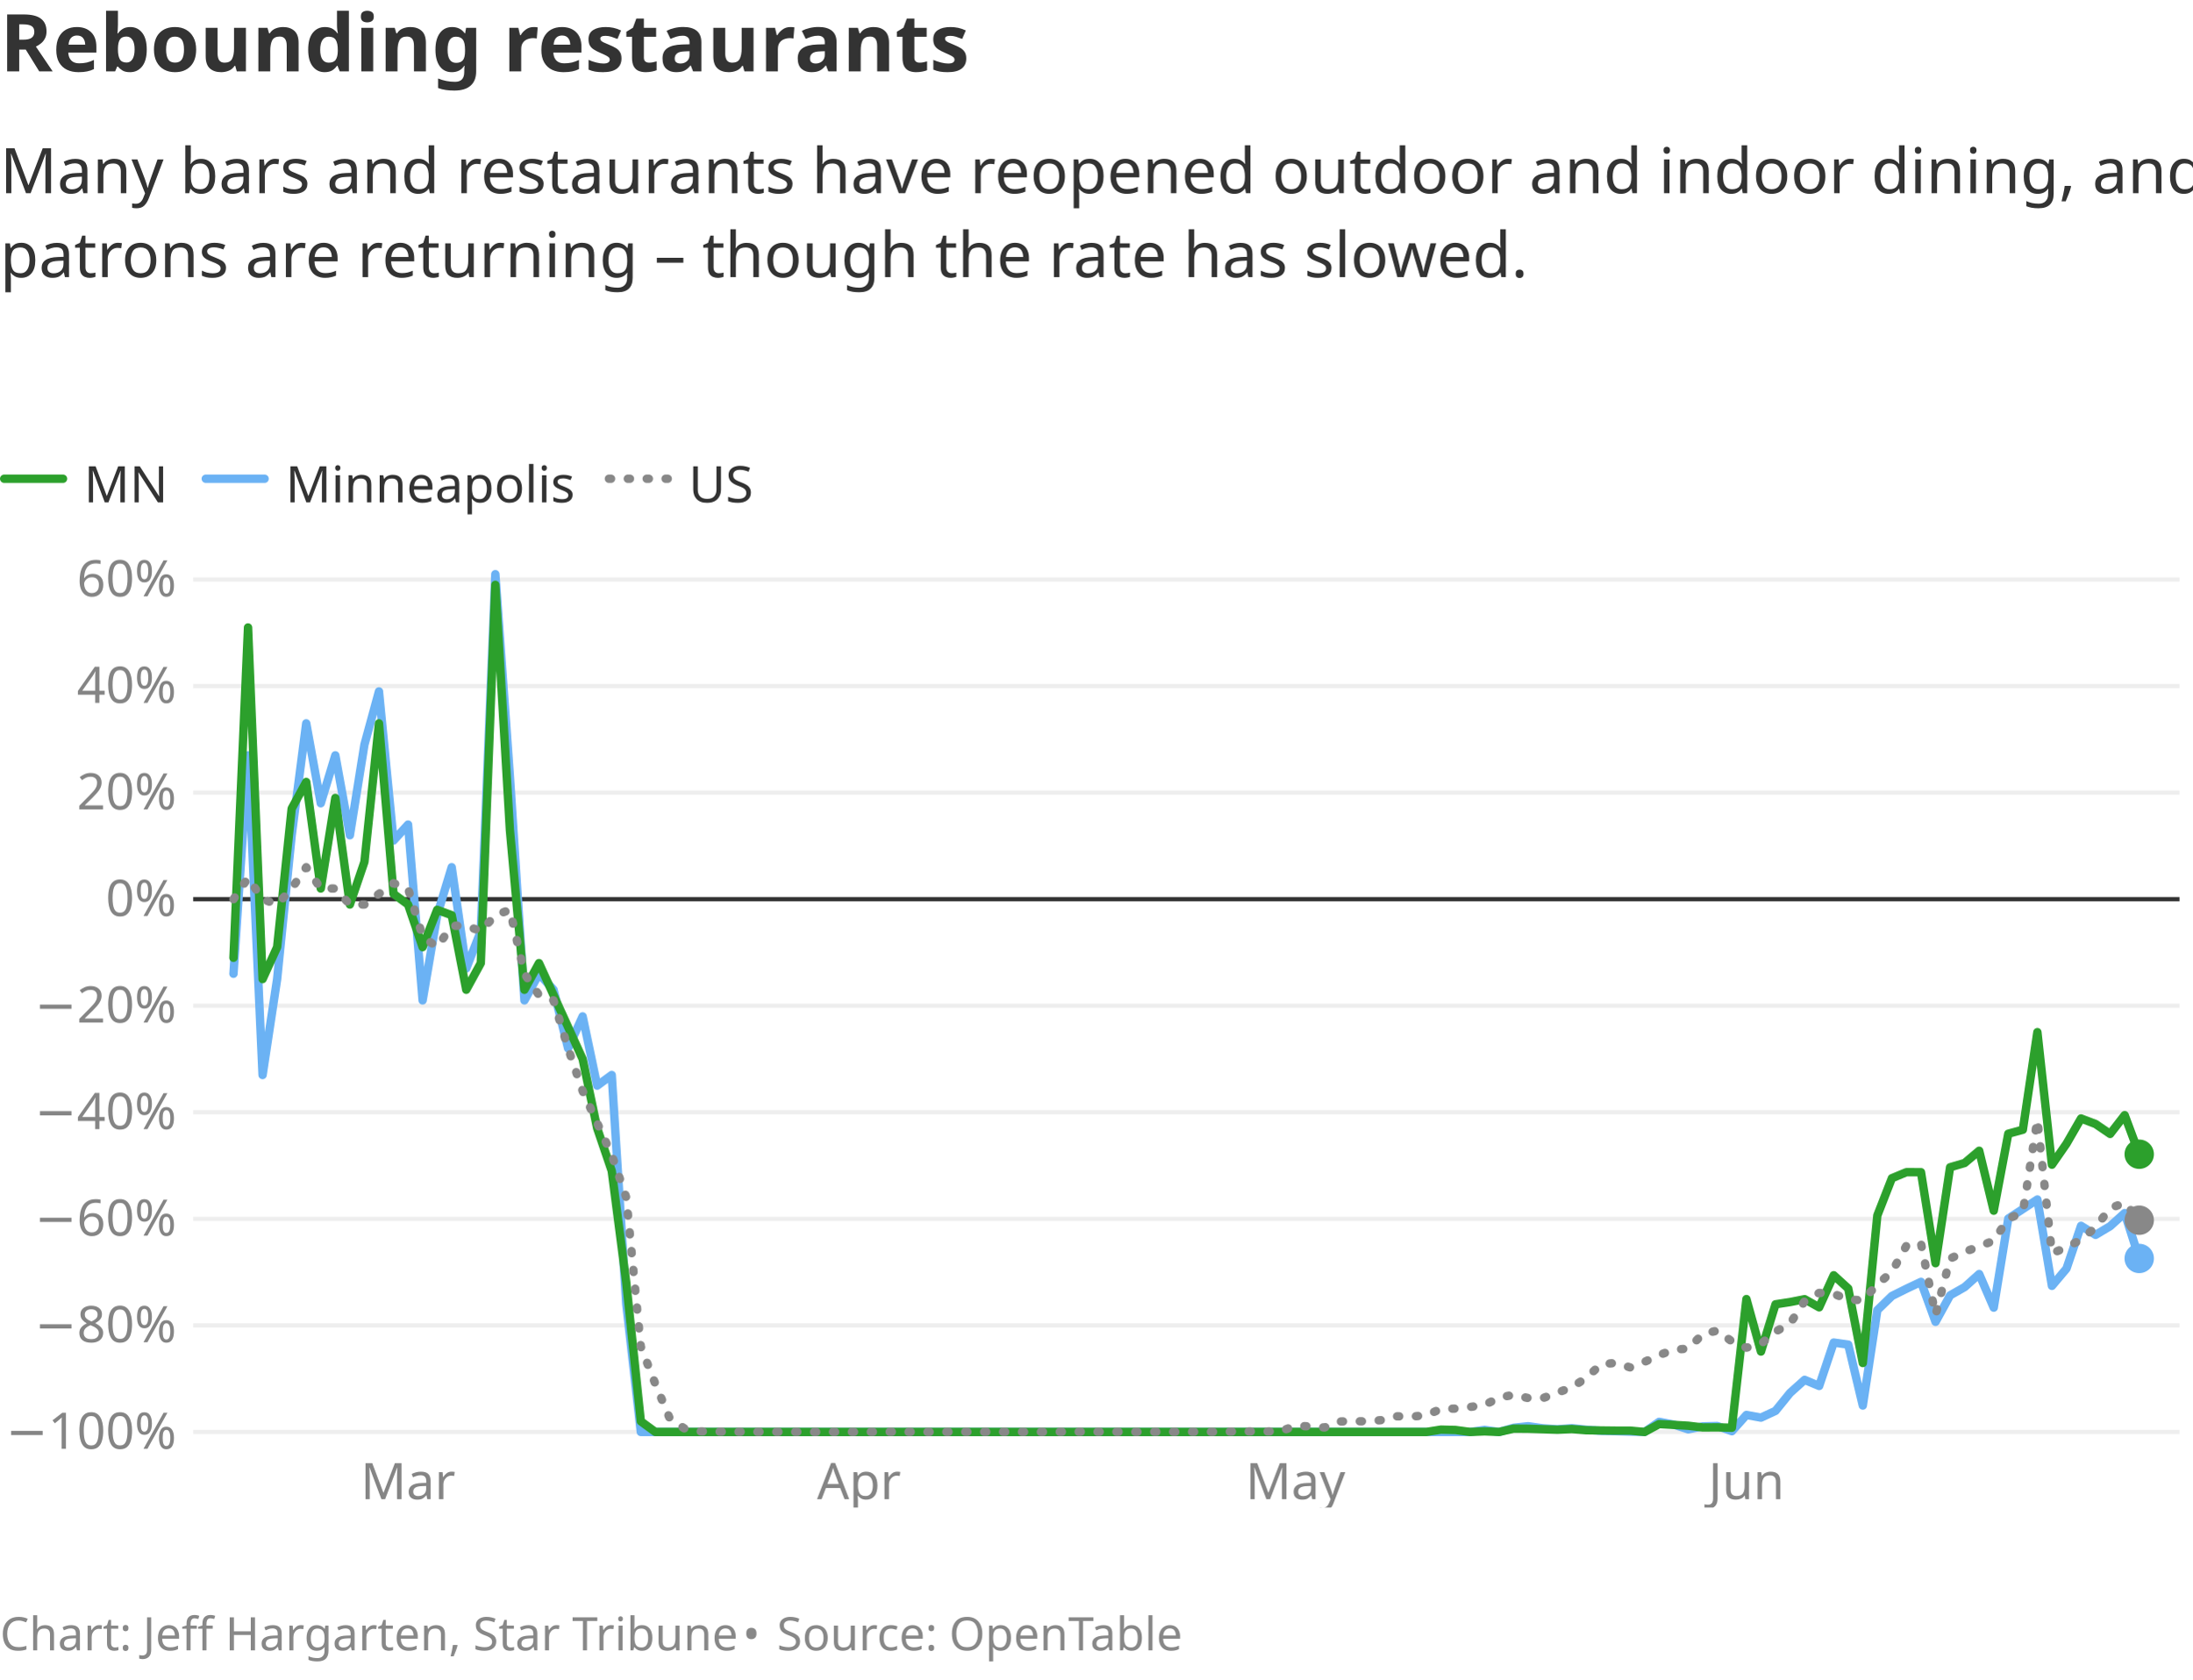
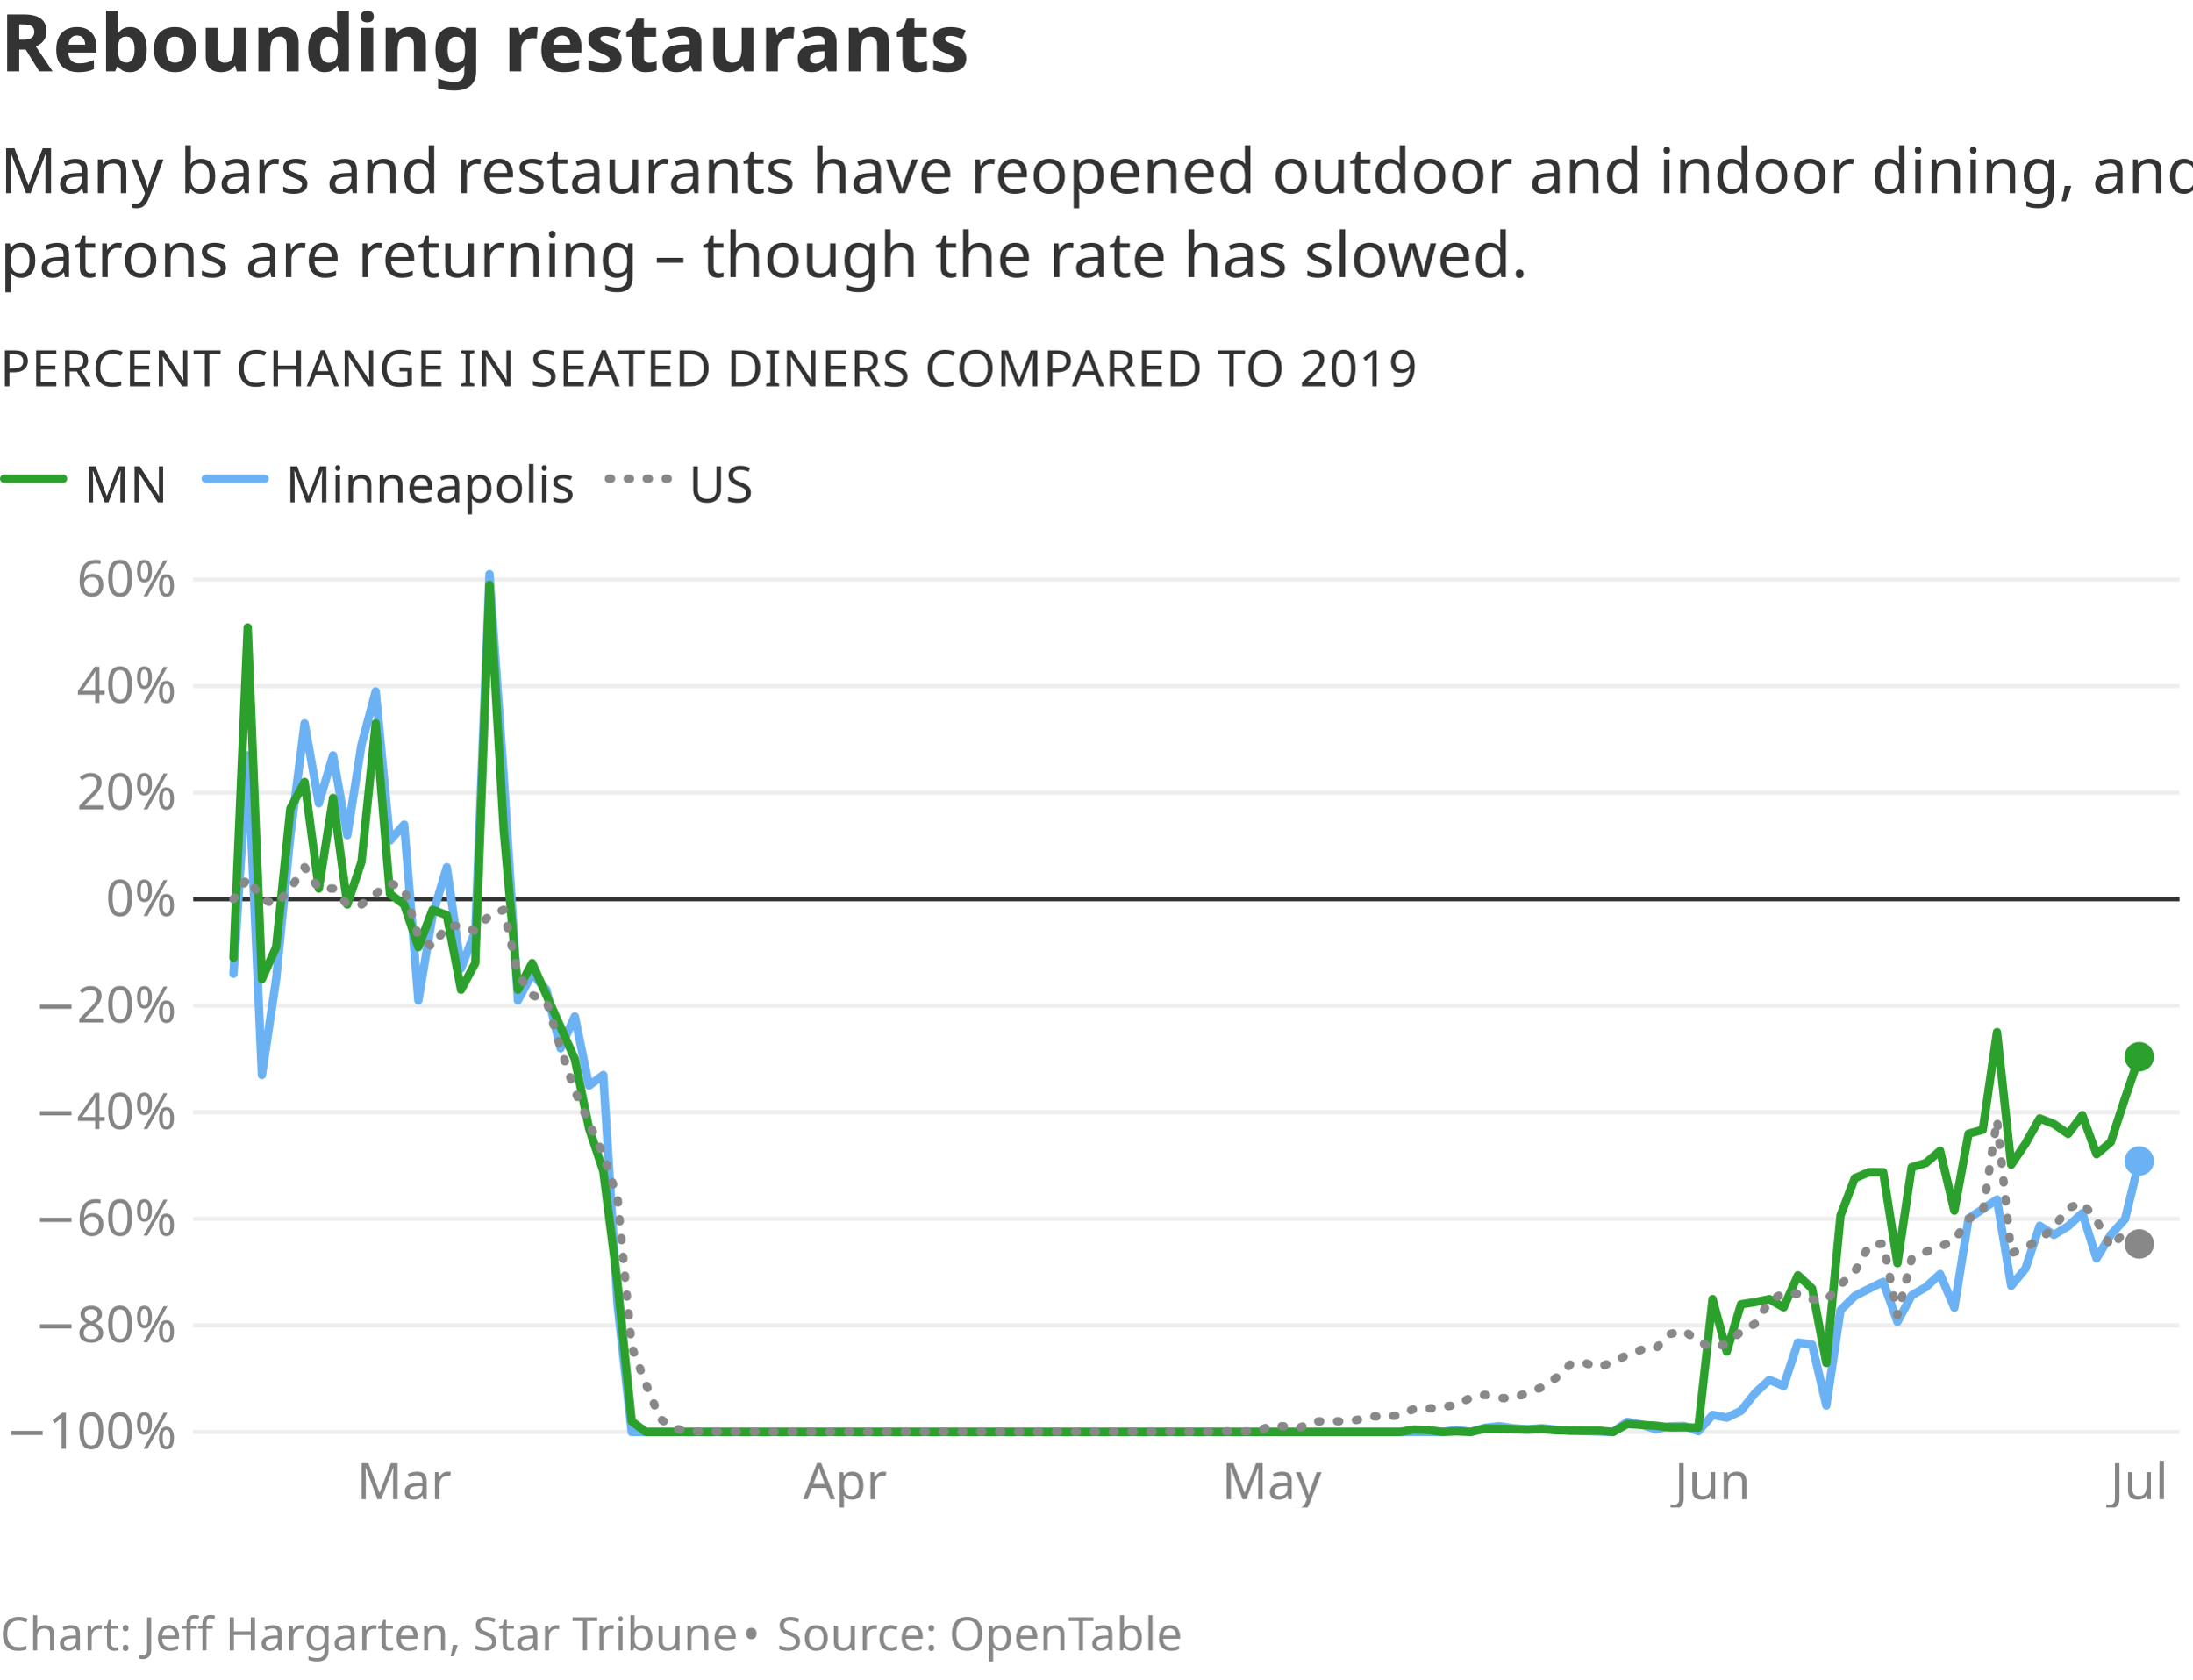
<svg xmlns="http://www.w3.org/2000/svg" id="exportSvg" width="522" height="400">
  <defs />
  <g>
    <g id="header-svg">
      <g id="text-svg">
        <text transform="translate(0, -2)" fill="rgb(51,51,51)" style="font-family: BentonSans; font-weight: 700; font-size: 19px;">
          <tspan x="0" dy="19">Rebounding restaurants</tspan>
        </text>
      </g>
      <g id="text-svg">
        <text transform="translate(0, 31)" fill="rgb(51,51,51)" style="font-family: BentonSans; font-weight: 400; font-size: 15px;">
          <tspan x="0" dy="15">Many bars and restaurants have reopened outdoor and indoor dining, and </tspan>
        </text>
        <text transform="translate(0, 51)" fill="rgb(51,51,51)" style="font-family: BentonSans; font-weight: 400; font-size: 15px;">
          <tspan x="0" dy="15">patrons are returning – though the rate has slowed.</tspan>
        </text>
      </g>
+       <g id="text-svg">
+         <text transform="translate(0, 80)" fill="rgb(51,51,51)" style="font-family: BentonSans; font-weight: 400; font-size: 12px; letter-spacing: 0.2px;">
+           <tspan x="0" dy="12">PERCENT CHANGE IN SEATED DINERS COMPARED TO 2019</tspan>
+         </text>
+       </g>
    </g>
    <g id="chart-svg">
      <g id="group-svg" clip-path="url(#rect-mask-group-0)" transform="translate(0, 104)">
        <clipPath id="rect-mask-group-0">
          <rect x="0" y="0" width="522" height="255" />
        </clipPath>
        <g id="group-svg" transform="translate(46, 34)">
          <g id="x-svg ticks-svg" transform="translate(0, 208)">
-             <g transform="translate(51.16483, 0)">
+             <g transform="translate(50.23414, 0)">
              <text transform="translate(-11.5, -12) translate(11.5, 11)" fill="rgb(133, 133, 133)" style="text-anchor: middle; font-family: BentonSans; font-weight: 400; font-size: 12px;">
                <tspan x="0" dy="12">Mar</tspan>
              </text>
            </g>
-             <g transform="translate(158.5553, 0)">
+             <g transform="translate(155.2204, 0)">
              <text transform="translate(-10, -12) translate(10, 11)" fill="rgb(133, 133, 133)" style="text-anchor: middle; font-family: BentonSans; font-weight: 400; font-size: 12px;">
                <tspan x="0" dy="12">Apr</tspan>
              </text>
            </g>
-             <g transform="translate(262.4816, 0)">
+             <g transform="translate(256.8199, 0)">
              <text transform="translate(-12.5, -12) translate(12.5, 11)" fill="rgb(133, 133, 133)" style="text-anchor: middle; font-family: BentonSans; font-weight: 400; font-size: 12px;">
                <tspan x="0" dy="12">May</tspan>
              </text>
            </g>
-             <g transform="translate(369.872, 0)">
+             <g transform="translate(361.8061, 0)">
              <text transform="translate(-10, -12) translate(10, 11)" fill="rgb(133, 133, 133)" style="text-anchor: middle; font-family: BentonSans; font-weight: 400; font-size: 12px;">
                <tspan x="0" dy="12">Jun</tspan>
+               </text>
+             </g>
+             <g transform="translate(463.4057, 0)">
+               <text transform="translate(-7.999985, -12) translate(7.999985, 11)" fill="rgb(133, 133, 133)" style="text-anchor: middle; font-family: BentonSans; font-weight: 400; font-size: 12px;">
+                 <tspan x="0" dy="12">Jul</tspan>
              </text>
            </g>
          </g>
          <g id="x-svg axis-svg" transform="translate(0, 76.125)">
            <line x1="0" x2="473" y1="0" y2="0" style="stroke: rgb(51, 51, 51); stroke-width: 1;" />
          </g>
          <g id="y-grid-svg">
            <g transform="translate(0, 203)">
              <line x1="0" x2="473" y1="0" y2="0" style="stroke: rgb(238, 238, 238); stroke-width: 1;" />
              <text transform="translate(-4, 4) translate(-41, -12) translate(41, 0)" fill="rgb(133, 133, 133)" style="text-anchor: end; font-family: BentonSans; font-weight: 400; font-size: 12px;">
                <tspan x="0" dy="12">−100%</tspan>
              </text>
            </g>
            <g transform="translate(0, 177.625)">
              <line x1="0" x2="473" y1="0" y2="0" style="stroke: rgb(238, 238, 238); stroke-width: 1;" />
              <text transform="translate(-4, 4) translate(-35, -12) translate(35, 0)" fill="rgb(133, 133, 133)" style="text-anchor: end; font-family: BentonSans; font-weight: 400; font-size: 12px;">
                <tspan x="0" dy="12">−80%</tspan>
              </text>
            </g>
            <g transform="translate(0, 152.25)">
              <line x1="0" x2="473" y1="0" y2="0" style="stroke: rgb(238, 238, 238); stroke-width: 1;" />
              <text transform="translate(-4, 4) translate(-35, -12) translate(35, 0)" fill="rgb(133, 133, 133)" style="text-anchor: end; font-family: BentonSans; font-weight: 400; font-size: 12px;">
                <tspan x="0" dy="12">−60%</tspan>
              </text>
            </g>
            <g transform="translate(0, 126.875)">
              <line x1="0" x2="473" y1="0" y2="0" style="stroke: rgb(238, 238, 238); stroke-width: 1;" />
              <text transform="translate(-4, 4) translate(-35, -12) translate(35, 0)" fill="rgb(133, 133, 133)" style="text-anchor: end; font-family: BentonSans; font-weight: 400; font-size: 12px;">
                <tspan x="0" dy="12">−40%</tspan>
              </text>
            </g>
            <g transform="translate(0, 101.5)">
              <line x1="0" x2="473" y1="0" y2="0" style="stroke: rgb(238, 238, 238); stroke-width: 1;" />
              <text transform="translate(-4, 4) translate(-35, -12) translate(35, 0)" fill="rgb(133, 133, 133)" style="text-anchor: end; font-family: BentonSans; font-weight: 400; font-size: 12px;">
                <tspan x="0" dy="12">−20%</tspan>
              </text>
            </g>
            <g id="tick-svg tick-major-svg" transform="translate(0, 76.125)">
              <text transform="translate(-4, 4) translate(-20, -12) translate(20, 0)" fill="rgb(133, 133, 133)" style="text-anchor: end; font-family: BentonSans; font-weight: 400; font-size: 12px;">
                <tspan x="0" dy="12">0%</tspan>
              </text>
            </g>
            <g transform="translate(0, 50.75)">
              <line x1="0" x2="473" y1="0" y2="0" style="stroke: rgb(238, 238, 238); stroke-width: 1;" />
              <text transform="translate(-4, 4) translate(-27, -12) translate(27, 0)" fill="rgb(133, 133, 133)" style="text-anchor: end; font-family: BentonSans; font-weight: 400; font-size: 12px;">
                <tspan x="0" dy="12">20%</tspan>
              </text>
            </g>
            <g transform="translate(0, 25.375)">
              <line x1="0" x2="473" y1="0" y2="0" style="stroke: rgb(238, 238, 238); stroke-width: 1;" />
              <text transform="translate(-4, 4) translate(-27, -12) translate(27, 0)" fill="rgb(133, 133, 133)" style="text-anchor: end; font-family: BentonSans; font-weight: 400; font-size: 12px;">
                <tspan x="0" dy="12">40%</tspan>
              </text>
            </g>
            <g>
              <line x1="0" x2="473" y1="0" y2="0" style="stroke: rgb(238, 238, 238); stroke-width: 1;" />
              <text transform="translate(-4, 4) translate(-27, -12) translate(27, 0)" fill="rgb(133, 133, 133)" style="text-anchor: end; font-family: BentonSans; font-weight: 400; font-size: 12px;">
                <tspan x="0" dy="12">60%</tspan>
              </text>
            </g>
          </g>
          <g id="lines-svg">
            <g id="Minneapolis-svg">
-               <path d="M9.594,93.888L13.059,41.869L16.523,117.994L19.987,95.156L23.451,60.9L26.915,34.256L30.38,53.287L33.844,41.869L37.308,60.9L40.772,39.331L44.236,26.644L47.701,62.169L51.165,58.362L54.629,100.231L58.093,79.931L61.557,68.513L65.022,92.619L68.486,83.737L71.95,-1.269L75.414,46.944L78.878,100.231L82.343,93.888L85.807,97.694L89.271,111.65L92.735,104.038L96.2,120.531L99.664,117.994L103.128,172.55L106.592,203L110.056,203L113.521,203L116.985,203L120.449,203L123.913,203L127.377,203L130.842,203L134.306,203L137.77,203L141.234,203L144.698,203L148.163,203L151.627,203L155.091,203L158.555,203L162.02,203L165.484,203L168.948,203L172.412,203L175.876,203L179.341,203L182.805,203L186.269,203L189.733,203L193.197,203L196.662,203L200.126,203L203.59,203L207.054,203L210.518,203L213.983,203L217.447,203L220.911,203L224.375,203L227.839,203L231.304,203L234.768,203L238.232,203L241.696,203L245.161,203L248.625,203L252.089,203L255.553,203L259.017,203L262.482,203L265.946,203L269.41,203L272.874,203L276.338,203L279.803,203L283.267,203L286.731,203L290.195,203L293.659,203L297.124,203L300.588,203L304.052,203L307.516,202.518L310.98,203L314.445,202.01L317.909,201.63L321.373,202.137L324.837,202.366L328.302,202.112L331.766,202.467L335.23,202.734L338.694,202.81L342.158,202.911L345.623,203L349.087,200.589L352.551,201.249L356.015,202.378L359.479,201.668L362.944,201.579L366.408,202.822L369.872,198.953L373.336,199.587L376.8,197.976L380.265,193.7L383.729,190.592L387.193,192.051L390.657,181.71L394.122,182.205L397.586,196.707L401.05,173.984L404.514,170.621L407.978,168.896L411.443,167.259L414.907,176.775L418.371,170.469L421.835,168.503L425.299,165.394L428.764,173.4L432.228,152.187L435.692,149.916L439.156,147.644L442.62,168.211L446.085,164.1L449.549,153.912L453.013,156.069L456.477,154.001L459.941,150.88L463.406,161.677" stroke="rgb(107,178,244)" id="Minneapolis" style="stroke-width: 2; stroke-linejoin: round; stroke-linecap: round; fill: none; mix-blend-mode: normal;" />
+               <path d="M9.594,93.888L12.981,41.869L16.368,117.994L19.754,95.156L23.141,60.9L26.528,34.256L29.914,53.287L33.301,41.869L36.688,60.9L40.074,39.331L43.461,26.644L46.847,62.169L50.234,58.362L53.621,100.231L57.007,79.931L60.394,68.513L63.781,92.619L67.167,83.737L70.554,-1.269L73.941,46.944L77.327,100.231L80.714,93.888L84.101,97.694L87.487,111.65L90.874,104.038L94.261,120.531L97.647,117.994L101.034,172.55L104.421,203L107.807,203L111.194,203L114.581,203L117.967,203L121.354,203L124.74,203L128.127,203L131.514,203L134.9,203L138.287,203L141.674,203L145.06,203L148.447,203L151.834,203L155.22,203L158.607,203L161.994,203L165.38,203L168.767,203L172.154,203L175.54,203L178.927,203L182.314,203L185.7,203L189.087,203L192.474,203L195.86,203L199.247,203L202.633,203L206.02,203L209.407,203L212.793,203L216.18,203L219.567,203L222.953,203L226.34,203L229.727,203L233.113,203L236.5,203L239.887,203L243.273,203L246.66,203L250.047,203L253.433,203L256.82,203L260.207,203L263.593,203L266.98,203L270.367,203L273.753,203L277.14,203L280.526,203L283.913,203L287.3,203L290.686,203L294.073,203L297.46,203L300.846,202.518L304.233,203L307.62,202.01L311.006,201.63L314.393,202.137L317.78,202.366L321.166,202.112L324.553,202.467L327.94,202.734L331.326,202.81L334.713,202.911L338.1,203L341.486,200.589L344.873,201.249L348.26,202.378L351.646,201.668L355.033,201.579L358.419,202.822L361.806,198.953L365.193,199.587L368.579,197.976L371.966,193.7L375.353,190.592L378.739,192.051L382.126,181.71L385.513,182.205L388.899,196.707L392.286,173.984L395.673,170.621L399.059,168.896L402.446,167.259L405.833,176.775L409.219,170.469L412.606,168.503L415.993,165.394L419.379,173.4L422.766,152.187L426.153,149.916L429.539,147.644L432.926,168.211L436.312,164.1L439.699,153.912L443.086,156.069L446.472,154.001L449.859,150.88L453.246,161.677L456.632,156.018L460.019,152.313L463.406,138.484" stroke="rgb(107,178,244)" id="Minneapolis" style="stroke-width: 2; stroke-linejoin: round; stroke-linecap: round; fill: none; mix-blend-mode: normal;" />
            </g>
            <g id="MN-svg">
-               <path d="M9.594,90.081L13.059,11.419L16.523,95.156L19.987,87.544L23.451,54.556L26.915,48.213L30.38,73.588L33.844,52.019L37.308,77.394L40.772,67.244L44.236,34.256L47.701,74.856L51.165,77.394L54.629,87.544L58.093,78.662L61.557,79.931L65.022,97.694L68.486,91.35L71.95,1.269L75.414,59.631L78.878,97.694L82.343,91.35L85.807,98.963L89.271,106.575L92.735,114.188L96.2,130.681L99.664,140.831L103.128,167.475L106.592,200.463L110.056,203L113.521,203L116.985,203L120.449,203L123.913,203L127.377,203L130.842,203L134.306,203L137.77,203L141.234,203L144.698,203L148.163,203L151.627,203L155.091,203L158.555,203L162.02,203L165.484,203L168.948,203L172.412,203L175.876,203L179.341,203L182.805,203L186.269,203L189.733,203L193.197,203L196.662,203L200.126,203L203.59,203L207.054,203L210.518,203L213.983,203L217.447,203L220.911,203L224.375,203L227.839,203L231.304,203L234.768,203L238.232,203L241.696,203L245.161,203L248.625,203L252.089,203L255.553,203L259.017,203L262.482,203L265.946,203L269.41,203L272.874,203L276.338,203L279.803,203L283.267,203L286.731,203L290.195,203L293.659,203L297.124,202.442L300.588,202.531L304.052,203L307.516,202.86L310.98,203L314.445,202.213L317.909,202.239L321.373,202.353L324.837,202.467L328.302,202.315L331.766,202.594L335.23,202.645L338.694,202.683L342.158,202.683L345.623,203L349.087,201.122L352.551,201.313L356.015,201.516L359.479,201.934L362.944,201.909L366.408,201.998L369.872,171.357L373.336,183.855L376.8,172.601L380.265,172.068L383.729,171.383L387.193,173.324L390.657,165.686L394.122,168.845L397.586,186.582L401.05,151.438L404.514,142.569L407.978,141.136L411.443,141.148L414.907,162.819L418.371,139.969L421.835,138.954L425.299,136.035L428.764,150.309L432.228,131.975L435.692,131.036L439.156,107.793L442.62,139.359L446.085,134.361L449.549,128.347L453.013,129.666L456.477,132.026L459.941,127.56L463.406,136.86" stroke="rgb(44,160,44)" id="MN" style="stroke-width: 2; stroke-linejoin: round; stroke-linecap: round; fill: none; mix-blend-mode: normal;" />
+               <path d="M9.594,90.081L12.981,11.419L16.368,95.156L19.754,87.544L23.141,54.556L26.528,48.213L29.914,73.588L33.301,52.019L36.688,77.394L40.074,67.244L43.461,34.256L46.847,74.856L50.234,77.394L53.621,87.544L57.007,78.662L60.394,79.931L63.781,97.694L67.167,91.35L70.554,1.269L73.941,59.631L77.327,97.694L80.714,91.35L84.101,98.963L87.487,106.575L90.874,114.188L94.261,130.681L97.647,140.831L101.034,167.475L104.421,200.463L107.807,203L111.194,203L114.581,203L117.967,203L121.354,203L124.74,203L128.127,203L131.514,203L134.9,203L138.287,203L141.674,203L145.06,203L148.447,203L151.834,203L155.22,203L158.607,203L161.994,203L165.38,203L168.767,203L172.154,203L175.54,203L178.927,203L182.314,203L185.7,203L189.087,203L192.474,203L195.86,203L199.247,203L202.633,203L206.02,203L209.407,203L212.793,203L216.18,203L219.567,203L222.953,203L226.34,203L229.727,203L233.113,203L236.5,203L239.887,203L243.273,203L246.66,203L250.047,203L253.433,203L256.82,203L260.207,203L263.593,203L266.98,203L270.367,203L273.753,203L277.14,203L280.526,203L283.913,203L287.3,203L290.686,202.442L294.073,202.531L297.46,203L300.846,202.86L304.233,203L307.62,202.213L311.006,202.239L314.393,202.353L317.78,202.467L321.166,202.315L324.553,202.594L327.94,202.645L331.326,202.683L334.713,202.683L338.1,203L341.486,201.122L344.873,201.313L348.26,201.516L351.646,201.934L355.033,201.909L358.419,201.998L361.806,171.357L365.193,183.855L368.579,172.601L371.966,172.068L375.353,171.383L378.739,173.324L382.126,165.686L385.513,168.845L388.899,186.582L392.286,151.438L395.673,142.569L399.059,141.136L402.446,141.148L405.833,162.819L409.219,139.969L412.606,138.954L415.993,136.035L419.379,150.309L422.766,131.975L426.153,131.036L429.539,107.793L432.926,139.359L436.312,134.361L439.699,128.347L443.086,129.666L446.472,132.026L449.859,127.56L453.246,136.86L456.632,133.967L460.019,123.551L463.406,113.655" stroke="rgb(44,160,44)" id="MN" style="stroke-width: 2; stroke-linejoin: round; stroke-linecap: round; fill: none; mix-blend-mode: normal;" />
            </g>
            <g id="US-svg">
-               <path d="M9.594,76.125L13.059,71.05L16.523,76.125L19.987,77.394L23.451,73.588L26.915,68.513L30.38,73.588L33.844,73.588L37.308,77.394L40.772,77.394L44.236,74.856L47.701,72.319L51.165,73.588L54.629,85.006L58.093,87.544L61.557,82.469L65.022,82.469L68.486,83.737L71.95,79.931L75.414,78.662L78.878,93.888L82.343,98.963L85.807,100.231L89.271,111.65L92.735,121.8L96.2,129.413L99.664,137.025L103.128,147.175L106.592,182.7L110.056,191.581L113.521,199.879L116.985,202.175L120.449,202.86L123.913,202.911L127.377,202.962L130.842,202.962L134.306,202.975L137.77,202.975L141.234,202.987L144.698,202.975L148.163,203L151.627,202.987L155.091,202.987L158.555,202.987L162.02,202.975L165.484,202.962L168.948,202.975L172.412,202.987L175.876,203L179.341,202.987L182.805,202.962L186.269,203L189.733,202.962L193.197,202.975L196.662,202.987L200.126,202.987L203.59,202.987L207.054,202.962L210.518,202.949L213.983,202.962L217.447,202.962L220.911,202.975L224.375,202.987L227.839,202.962L231.304,202.962L234.768,202.975L238.232,202.962L241.696,202.962L245.161,202.987L248.625,202.86L252.089,202.873L255.553,202.886L259.017,202.822L262.482,201.49L265.946,201.693L269.41,201.934L272.874,200.513L276.338,200.437L279.803,200.488L283.267,200.145L286.731,199.27L290.195,199.346L293.659,199.016L297.124,197.506L300.588,197.443L304.052,197.05L307.516,196.58L310.98,194.817L314.445,194.157L317.909,194.931L321.373,194.956L324.837,193.649L328.302,192.368L331.766,190.097L335.23,186.9L338.694,186.557L342.158,187.623L345.623,186.303L349.087,184.692L352.551,183.423L356.015,183.144L359.479,179.68L362.944,178.868L366.408,181.444L369.872,182.928L373.336,182.04L376.8,179.097L380.265,177.194L383.729,171.865L387.193,169.886L390.657,170.114L394.122,171.459L397.586,171.649L401.05,167.881L404.514,164.861L407.978,158.619L411.443,158.124L414.907,175.164L418.371,161.728L421.835,160.091L425.299,158.847L428.764,157.427L432.228,152.212L435.692,150.727L439.156,128.613L442.62,160.459L446.085,159.05L449.549,157.185L453.013,154.267L456.477,149.7L459.941,148.444L463.406,152.58" stroke="rgb(136,136,136)" id="US" style="stroke-width: 2; stroke-dasharray: 0.5, 4; stroke-linejoin: round; stroke-linecap: round; fill: none; mix-blend-mode: normal;" />
+               <path d="M9.594,76.125L12.981,71.05L16.368,76.125L19.754,77.394L23.141,73.588L26.528,68.513L29.914,73.588L33.301,73.588L36.688,77.394L40.074,77.394L43.461,74.856L46.847,72.319L50.234,73.588L53.621,85.006L57.007,87.544L60.394,82.469L63.781,82.469L67.167,83.737L70.554,79.931L73.941,78.662L77.327,93.888L80.714,98.963L84.101,100.231L87.487,111.65L90.874,121.8L94.261,129.413L97.647,137.025L101.034,147.175L104.421,182.7L107.807,191.581L111.194,199.879L114.581,202.175L117.967,202.86L121.354,202.911L124.74,202.962L128.127,202.962L131.514,202.975L134.9,202.975L138.287,202.987L141.674,202.975L145.06,203L148.447,202.987L151.834,202.987L155.22,202.987L158.607,202.975L161.994,202.962L165.38,202.975L168.767,202.987L172.154,203L175.54,202.987L178.927,202.962L182.314,203L185.7,202.962L189.087,202.975L192.474,202.987L195.86,202.987L199.247,202.987L202.633,202.962L206.02,202.949L209.407,202.962L212.793,202.962L216.18,202.975L219.567,202.987L222.953,202.962L226.34,202.962L229.727,202.975L233.113,202.962L236.5,202.962L239.887,202.987L243.273,202.86L246.66,202.873L250.047,202.886L253.433,202.822L256.82,201.49L260.207,201.693L263.593,201.934L266.98,200.513L270.367,200.437L273.753,200.488L277.14,200.145L280.526,199.27L283.913,199.346L287.3,199.016L290.686,197.506L294.073,197.443L297.46,197.05L300.846,196.58L304.233,194.817L307.62,194.157L311.006,194.931L314.393,194.956L317.78,193.649L321.166,192.368L324.553,190.097L327.94,186.9L331.326,186.557L334.713,187.623L338.1,186.303L341.486,184.692L344.873,183.423L348.26,183.144L351.646,179.68L355.033,178.868L358.419,181.444L361.806,182.928L365.193,182.04L368.579,179.097L371.966,177.194L375.353,171.865L378.739,169.886L382.126,170.114L385.513,171.459L388.899,171.649L392.286,167.881L395.673,164.861L399.059,158.619L402.446,158.124L405.833,175.164L409.219,161.728L412.606,160.091L415.993,158.847L419.379,157.427L422.766,152.212L426.153,150.727L429.539,128.613L432.926,160.459L436.312,159.05L439.699,157.185L443.086,154.267L446.472,149.7L449.859,148.444L453.246,152.58L456.632,158.962L460.019,155.384L463.406,158.226" stroke="rgb(136,136,136)" id="US" style="stroke-width: 2; stroke-dasharray: 0.5, 4; stroke-linejoin: round; stroke-linecap: round; fill: none; mix-blend-mode: normal;" />
            </g>
          </g>
          <g id="line-symbols-svg">
-             <path d="M -1,0 a 1,1 0 1,0 2,0 a 1,1 0 1,0 -2,0 Z" id="Minneapolis" transform="translate(463.4057, 161.6768) scale(3.5)" style="fill: rgb(107, 178, 244); mix-blend-mode: normal;" />
-             <path d="M -1,0 a 1,1 0 1,0 2,0 a 1,1 0 1,0 -2,0 Z" id="MN" transform="translate(463.4057, 136.8601) scale(3.5)" style="fill: rgb(44, 160, 44); mix-blend-mode: normal;" />
-             <path d="M -1,0 a 1,1 0 1,0 2,0 a 1,1 0 1,0 -2,0 Z" id="US" transform="translate(463.4057, 152.5799) scale(3.5)" style="fill: rgb(136, 136, 136); mix-blend-mode: normal;" />
+             <path d="M -1,0 a 1,1 0 1,0 2,0 a 1,1 0 1,0 -2,0 Z" id="Minneapolis" transform="translate(463.4057, 138.4841) scale(3.5)" style="fill: rgb(107, 178, 244); mix-blend-mode: normal;" />
+             <path d="M -1,0 a 1,1 0 1,0 2,0 a 1,1 0 1,0 -2,0 Z" id="MN" transform="translate(463.4057, 113.6546) scale(3.5)" style="fill: rgb(44, 160, 44); mix-blend-mode: normal;" />
+             <path d="M -1,0 a 1,1 0 1,0 2,0 a 1,1 0 1,0 -2,0 Z" id="US" transform="translate(463.4057, 158.2258) scale(3.5)" style="fill: rgb(136, 136, 136); mix-blend-mode: normal;" />
          </g>
        </g>
      </g>
      <g id="MN-svg" clip-path="url(#rect-mask-MN-1)" transform="translate(0, 104)">
        <clipPath id="rect-mask-MN-1">
          <rect x="0" y="0" width="16" height="20" />
        </clipPath>
        <path d="M1,10 L15,10" stroke="rgb(44,160,44)" id="MN" style="stroke-width: 2; stroke-linejoin: round; stroke-linecap: round; fill: none; mix-blend-mode: normal;" />
      </g>
      <g id="MN-svg">
        <text transform="translate(20, 107.6094)" fill="rgb(51,51,51)" style="font-family: BentonSans; font-weight: 400; font-size: 12px;">
          <tspan x="0" dy="12">MN</tspan>
        </text>
      </g>
      <g id="Minneapolis-svg" clip-path="url(#rect-mask-Minneapolis-2)" transform="translate(48, 104)">
        <clipPath id="rect-mask-Minneapolis-2">
          <rect x="0" y="0" width="16" height="20" />
        </clipPath>
        <path d="M1,10 L15,10" stroke="rgb(107,178,244)" id="Minneapolis" style="stroke-width: 2; stroke-linejoin: round; stroke-linecap: round; fill: none; mix-blend-mode: normal;" />
      </g>
      <g id="Minneapolis-svg">
        <text transform="translate(68, 107.6094)" fill="rgb(51,51,51)" style="font-family: BentonSans; font-weight: 400; font-size: 12px;">
          <tspan x="0" dy="12">Minneapolis</tspan>
        </text>
      </g>
      <g id="US-svg" clip-path="url(#rect-mask-US-3)" transform="translate(144, 104)">
        <clipPath id="rect-mask-US-3">
          <rect x="0" y="0" width="16" height="20" />
        </clipPath>
        <path d="M1,10 L15,10" stroke="rgb(136,136,136)" id="US" style="stroke-width: 2; stroke-dasharray: 0.5, 4; stroke-linejoin: round; stroke-linecap: round; fill: none; mix-blend-mode: normal;" />
      </g>
      <g id="US-svg">
        <text transform="translate(164, 107.6094)" fill="rgb(51,51,51)" style="font-family: BentonSans; font-weight: 400; font-size: 12px;">
          <tspan x="0" dy="12">US</tspan>
        </text>
      </g>
    </g>
    <g id="after-body-svg" />
    <g id="above-footer-svg" />
    <g id="footer-svg">
      <g id="footer-inner-svg">
        <g id="footer-main-svg">
          <g id="text-svg">
            <text transform="translate(0, 382)" fill="rgb(136,136,136)" style="font-family: BentonSans; font-weight: 400; font-size: 11px;">
              <tspan x="0" dy="11">Chart:</tspan>
            </text>
            <text transform="translate(34, 382)" fill="rgb(136,136,136)" style="font-family: BentonSans; font-weight: 400; font-size: 11px;">
              <tspan x="0" dy="11">Jeff Hargarten, Star Tribune</tspan>
            </text>
          </g>
          <g id="text-svg">
            <text transform="translate(174, 382)" fill="rgb(136,136,136)" style="font-family: BentonSans; font-weight: 400; font-size: 11px;">
              <tspan x="0" dy="11">​ •</tspan>
            </text>
          </g>
          <g id="text-svg">
            <text transform="translate(185, 382)" fill="rgb(136,136,136)" style="font-family: BentonSans; font-weight: 400; font-size: 11px;">
              <tspan x="0" dy="11">Source:</tspan>
            </text>
            <text transform="translate(226, 382)" fill="rgb(136,136,136)" style="font-family: BentonSans; font-weight: 400; font-size: 11px;">
              <tspan x="0" dy="11">OpenTable</tspan>
            </text>
          </g>
        </g>
      </g>
    </g>
    <g id="below-footer-svg" />
  </g>
</svg>
